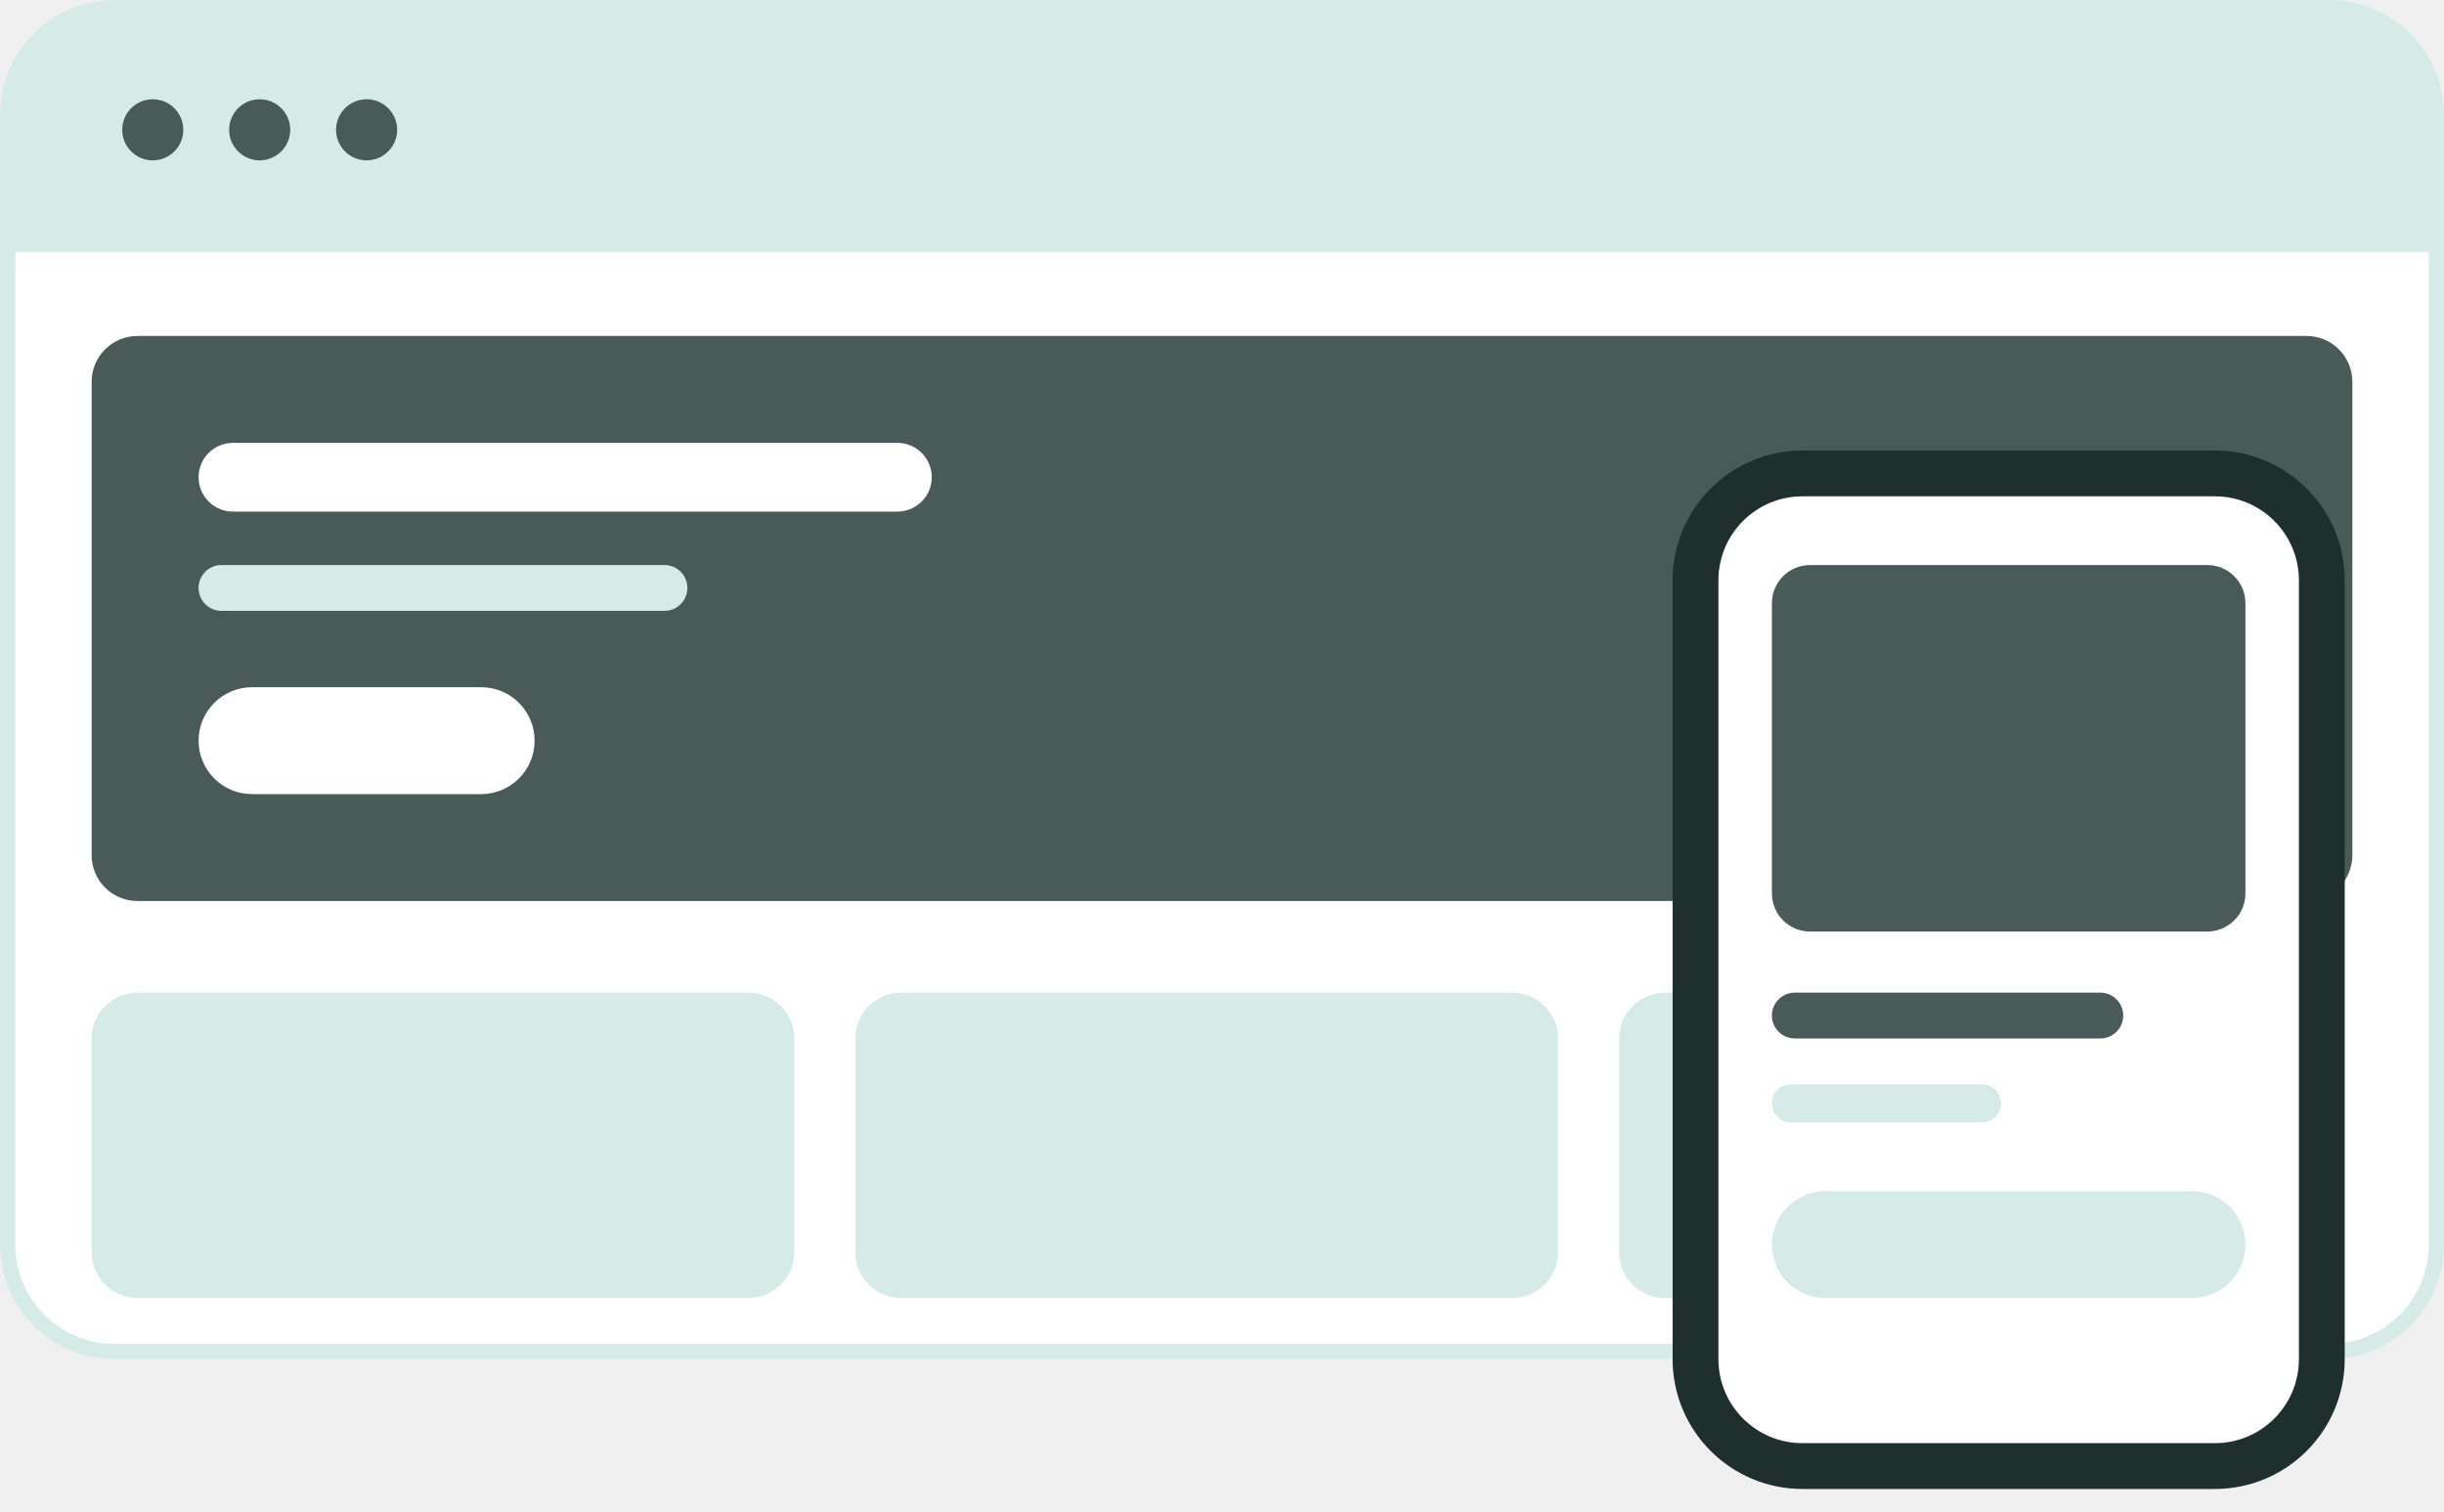
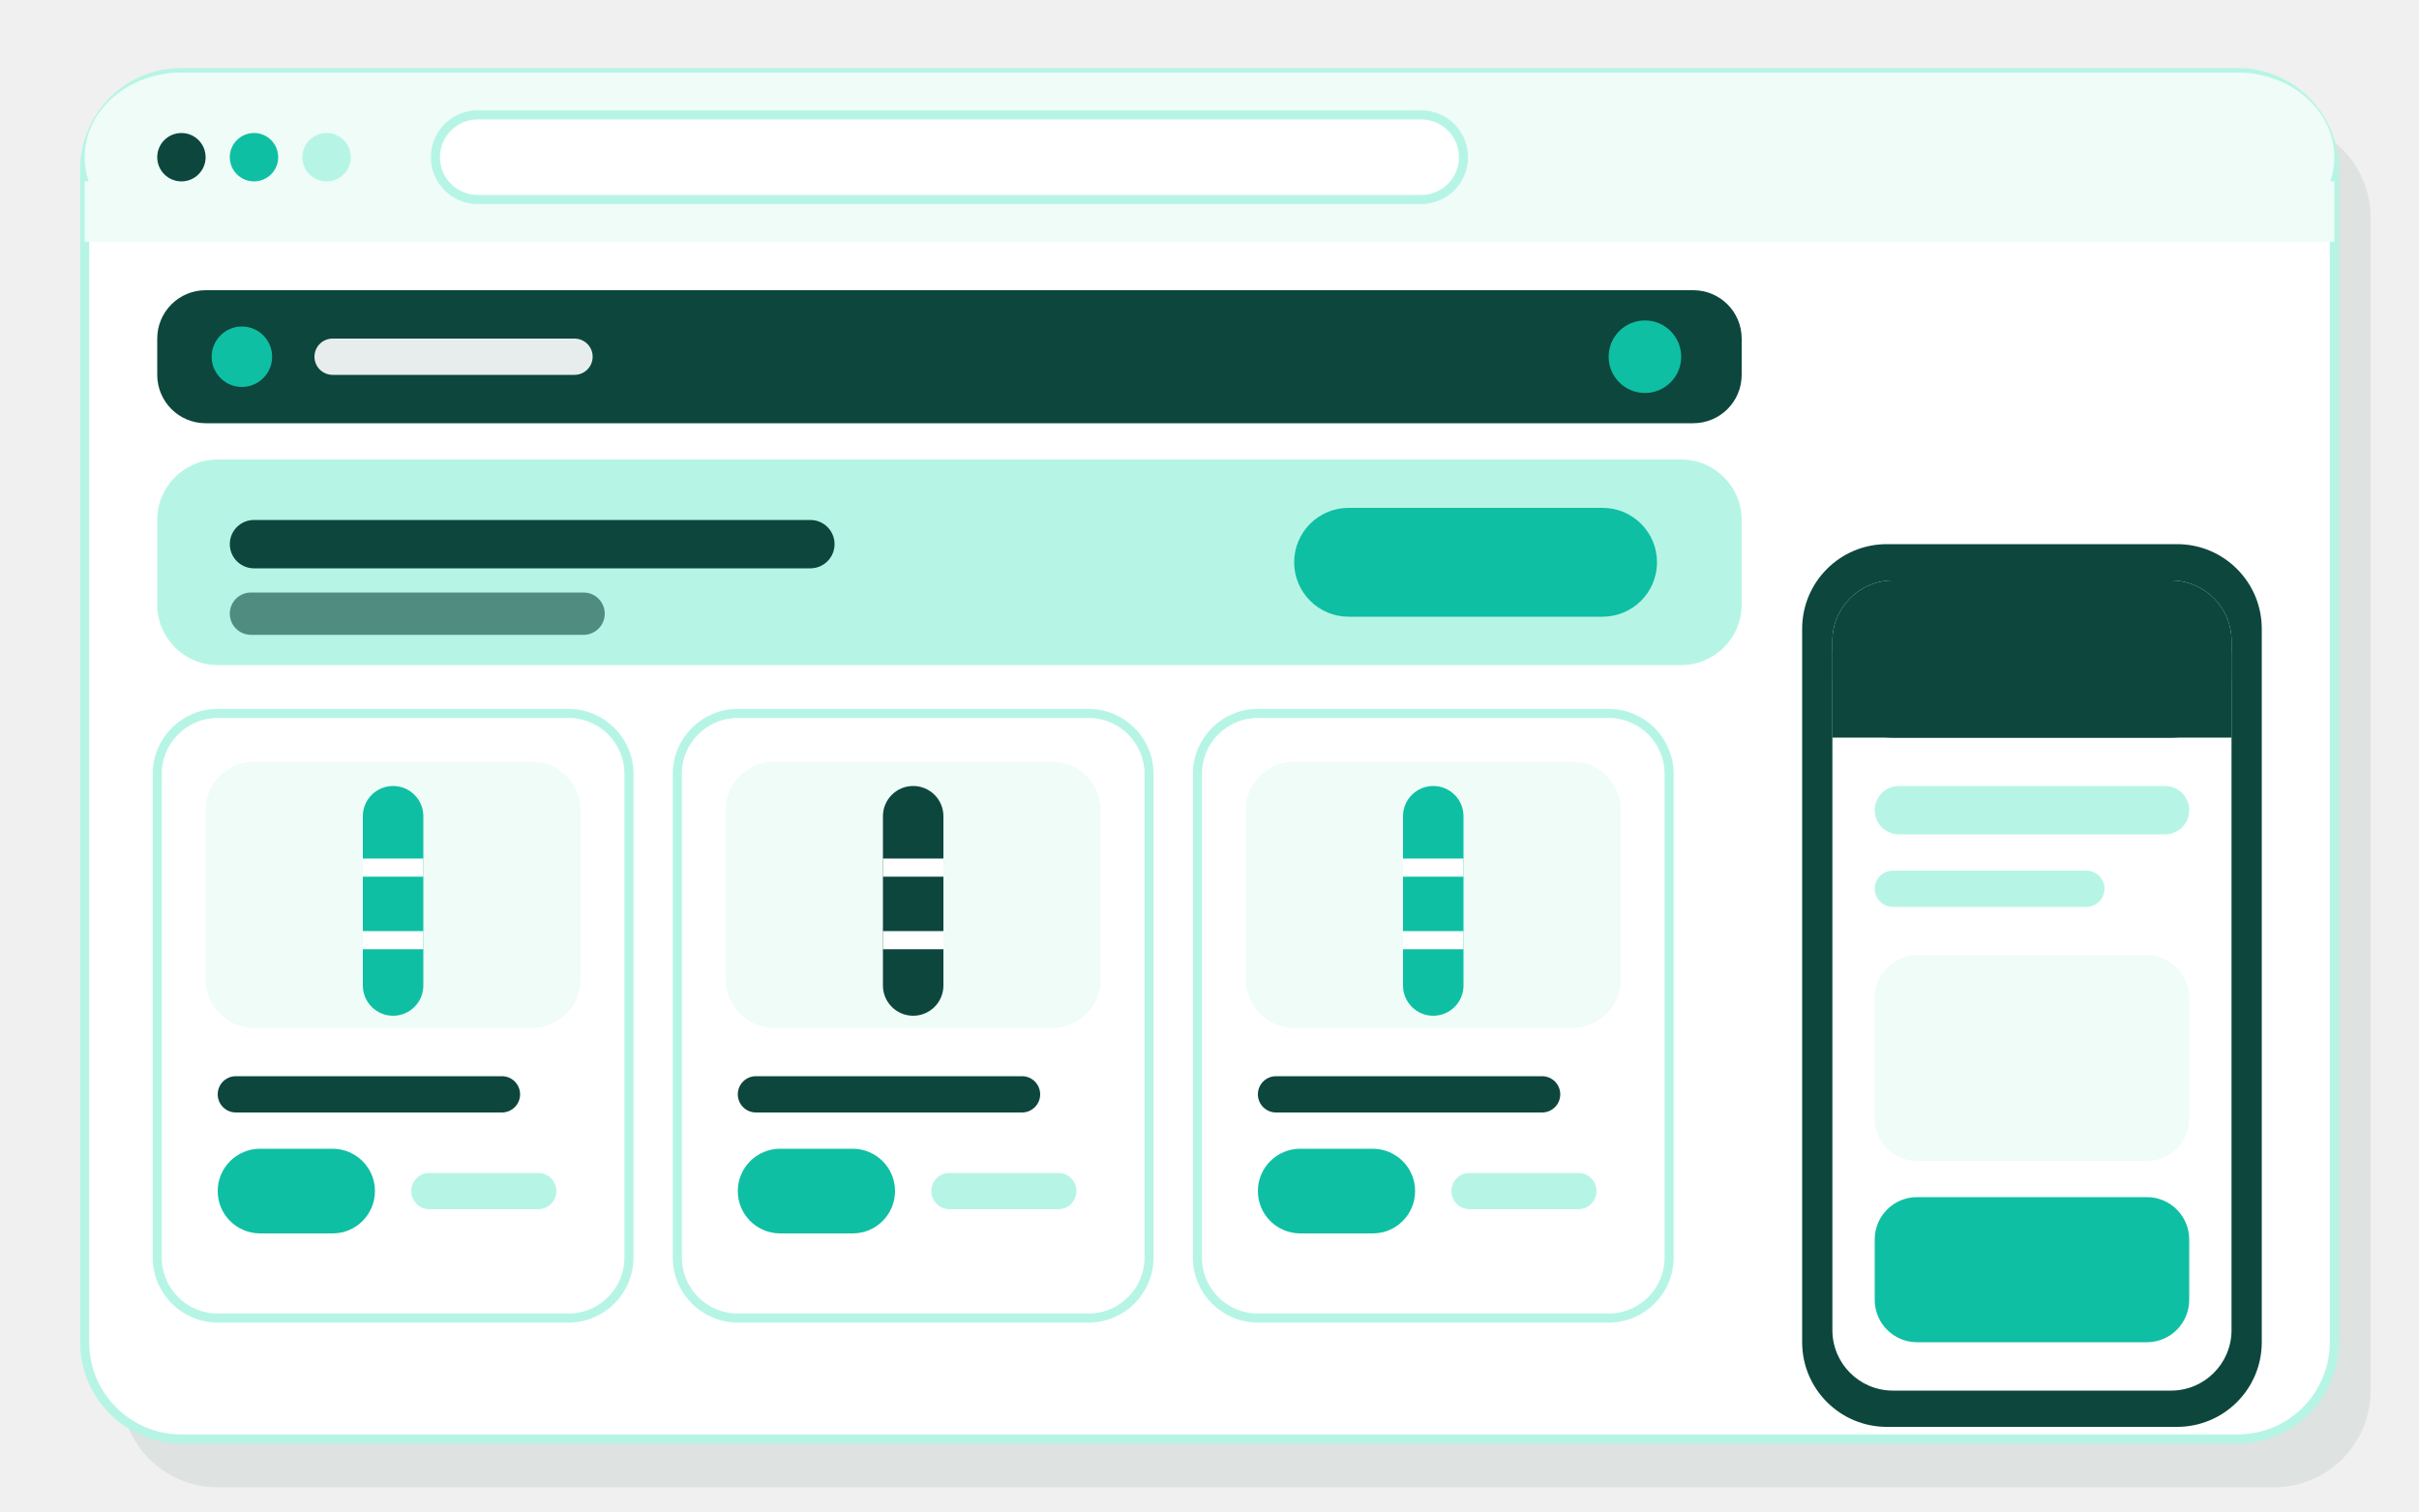
- <svg xmlns="http://www.w3.org/2000/svg" viewBox="0 0 320 198" fill="none">
-   <rect x="1" y="1" width="318" height="176" rx="14" fill="#fff" stroke="#D6EBE7" stroke-width="2" />
-   <path d="M1 15a14 14 0 0 1 14-14h290a14 14 0 0 1 14 14v18H1z" fill="#D6EBE7" />
-   <circle cx="20" cy="17" r="4" fill="#4A5A58" />
-   <circle cx="34" cy="17" r="4" fill="#4A5A58" />
-   <circle cx="48" cy="17" r="4" fill="#4A5A58" />
-   <rect x="12" y="44" width="296" height="74" rx="6" fill="#4A5A58" />
-   <rect x="26" y="58" width="96" height="9" rx="4.5" fill="#fff" />
-   <rect x="26" y="74" width="64" height="6" rx="3" fill="#D6EBE7" />
-   <rect x="26" y="90" width="44" height="14" rx="7" fill="#fff" />
-   <rect x="12" y="130" width="92" height="40" rx="6" fill="#D6EBE7" />
-   <rect x="112" y="130" width="92" height="40" rx="6" fill="#D6EBE7" />
-   <rect x="212" y="130" width="92" height="40" rx="6" fill="#D6EBE7" />
-   <rect x="222" y="62" width="82" height="130" rx="14" fill="#fff" stroke="#1E2F2D" stroke-width="6" />
-   <rect x="232" y="74" width="62" height="48" rx="5" fill="#4A5A58" />
-   <rect x="232" y="130" width="46" height="6" rx="3" fill="#4A5A58" />
-   <rect x="232" y="142" width="30" height="5" rx="2.5" fill="#D6EBE7" />
-   <rect x="232" y="156" width="62" height="14" rx="7" fill="#D6EBE7" />
+ <svg xmlns="http://www.w3.org/2000/svg" viewBox="0 0 400 250" role="img" aria-hidden="true">
+   <rect x="20" y="20" width="372" height="226" rx="16" fill="#0D463D" fill-opacity="0.08" />
+   <rect x="14" y="12" width="372" height="226" rx="16" fill="#FFFFFF" stroke="#B6F5E5" stroke-width="1.5" />
+   <rect x="14" y="12" width="372" height="28" rx="16" fill="#EFFCF8" />
+   <rect x="14" y="30" width="372" height="10" rx="0" fill="#EFFCF8" />
+   <circle cx="30" cy="26" r="4" fill="#0D463D" />
+   <circle cx="42" cy="26" r="4" fill="#0EBFA3" />
+   <circle cx="54" cy="26" r="4" fill="#B6F5E5" />
+   <rect x="72" y="19" width="170" height="14" rx="7" fill="#FFFFFF" stroke="#B6F5E5" stroke-width="1.5" />
+   <rect x="26" y="48" width="262" height="22" rx="8" fill="#0D463D" />
+   <circle cx="40" cy="59" r="5" fill="#0EBFA3" />
+   <rect x="52" y="56" width="46" height="6" rx="3" fill="#FFFFFF" fill-opacity="0.9" />
+   <circle cx="272" cy="59" r="6" fill="#0EBFA3" />
+   <rect x="26" y="76" width="262" height="34" rx="10" fill="#B6F5E5" />
+   <rect x="38" y="86" width="100" height="8" rx="4" fill="#0D463D" />
+   <rect x="38" y="98" width="62" height="7" rx="3.5" fill="#0D463D" fill-opacity="0.6" />
+   <rect x="214" y="84" width="60" height="18" rx="9" fill="#0EBFA3" />
+   <rect x="26" y="118" width="78" height="100" rx="10" fill="#FFFFFF" stroke="#B6F5E5" stroke-width="1.5" />
+   <rect x="34" y="126" width="62" height="44" rx="8" fill="#EFFCF8" />
+   <rect x="60" y="130" width="10" height="38" rx="5" fill="#0EBFA3" />
+   <rect x="60" y="142" width="10" height="3" rx="0" fill="#FFFFFF" />
+   <rect x="60" y="154" width="10" height="3" rx="0" fill="#FFFFFF" />
+   <rect x="36" y="178" width="50" height="6" rx="3" fill="#0D463D" />
+   <rect x="36" y="190" width="26" height="14" rx="7" fill="#0EBFA3" />
+   <rect x="68" y="194" width="24" height="6" rx="3" fill="#B6F5E5" />
+   <rect x="112" y="118" width="78" height="100" rx="10" fill="#FFFFFF" stroke="#B6F5E5" stroke-width="1.5" />
+   <rect x="120" y="126" width="62" height="44" rx="8" fill="#EFFCF8" />
+   <rect x="146" y="130" width="10" height="38" rx="5" fill="#0D463D" />
+   <rect x="146" y="142" width="10" height="3" rx="0" fill="#FFFFFF" />
+   <rect x="146" y="154" width="10" height="3" rx="0" fill="#FFFFFF" />
+   <rect x="122" y="178" width="50" height="6" rx="3" fill="#0D463D" />
+   <rect x="122" y="190" width="26" height="14" rx="7" fill="#0EBFA3" />
+   <rect x="154" y="194" width="24" height="6" rx="3" fill="#B6F5E5" />
+   <rect x="198" y="118" width="78" height="100" rx="10" fill="#FFFFFF" stroke="#B6F5E5" stroke-width="1.5" />
+   <rect x="206" y="126" width="62" height="44" rx="8" fill="#EFFCF8" />
+   <rect x="232" y="130" width="10" height="38" rx="5" fill="#0EBFA3" />
+   <rect x="232" y="142" width="10" height="3" rx="0" fill="#FFFFFF" />
+   <rect x="232" y="154" width="10" height="3" rx="0" fill="#FFFFFF" />
+   <rect x="208" y="178" width="50" height="6" rx="3" fill="#0D463D" />
+   <rect x="208" y="190" width="26" height="14" rx="7" fill="#0EBFA3" />
+   <rect x="240" y="194" width="24" height="6" rx="3" fill="#B6F5E5" />
+   <rect x="298" y="90" width="76" height="146" rx="14" fill="#0D463D" />
+   <rect x="303" y="96" width="66" height="134" rx="10" fill="#FFFFFF" />
+   <rect x="303" y="96" width="66" height="26" rx="10" fill="#0D463D" />
+   <rect x="303" y="108" width="66" height="14" rx="0" fill="#0D463D" />
+   <rect x="310" y="130" width="52" height="8" rx="4" fill="#B6F5E5" />
+   <rect x="310" y="144" width="38" height="6" rx="3" fill="#B6F5E5" />
+   <rect x="310" y="158" width="52" height="34" rx="7" fill="#EFFCF8" />
+   <rect x="310" y="198" width="52" height="24" rx="7" fill="#0EBFA3" />
</svg>
